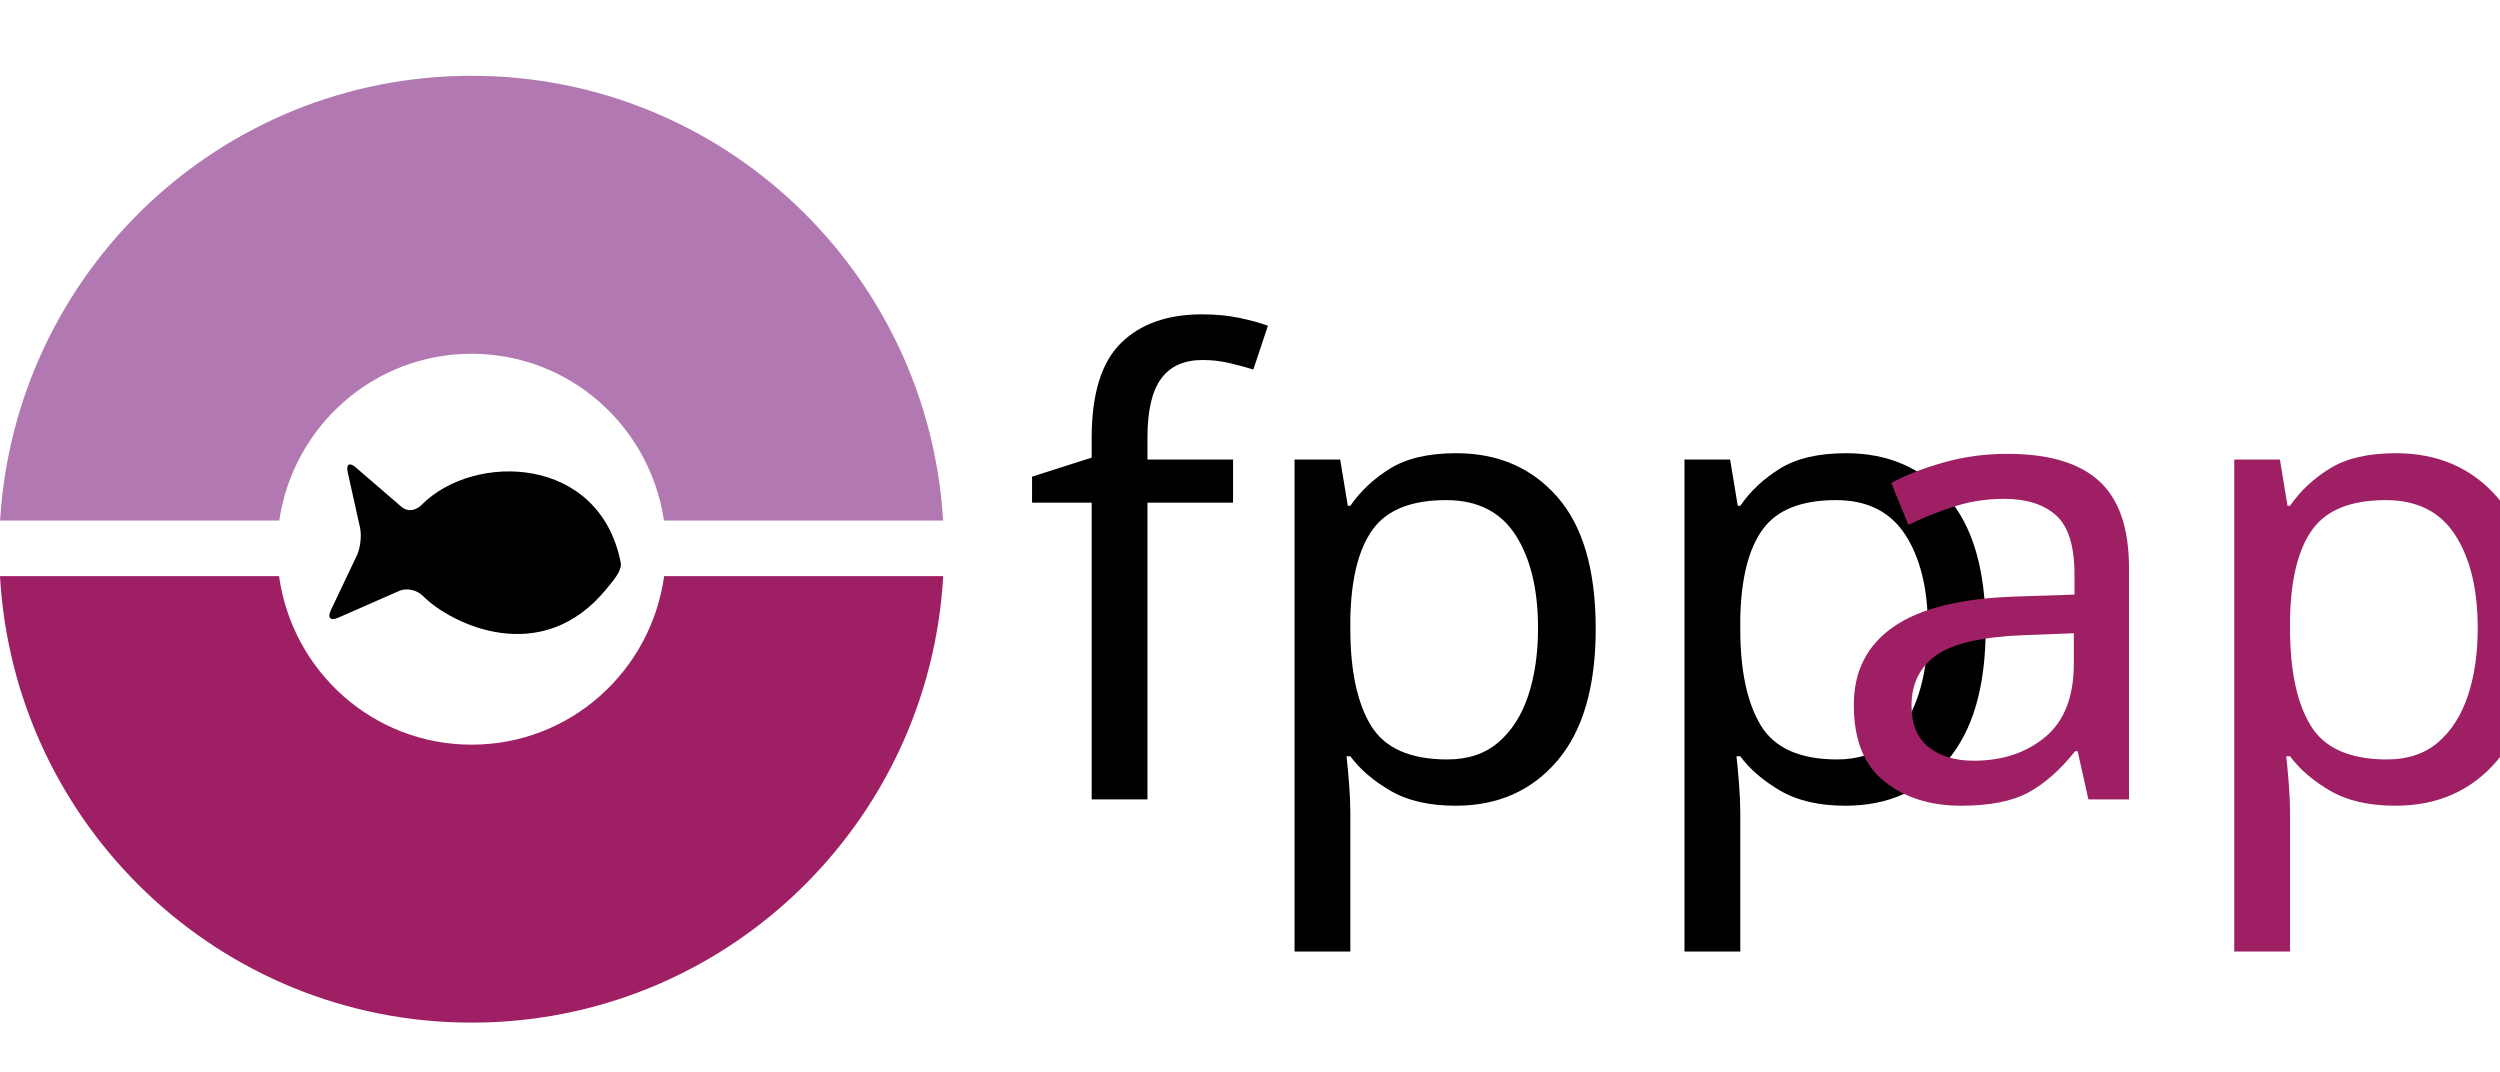
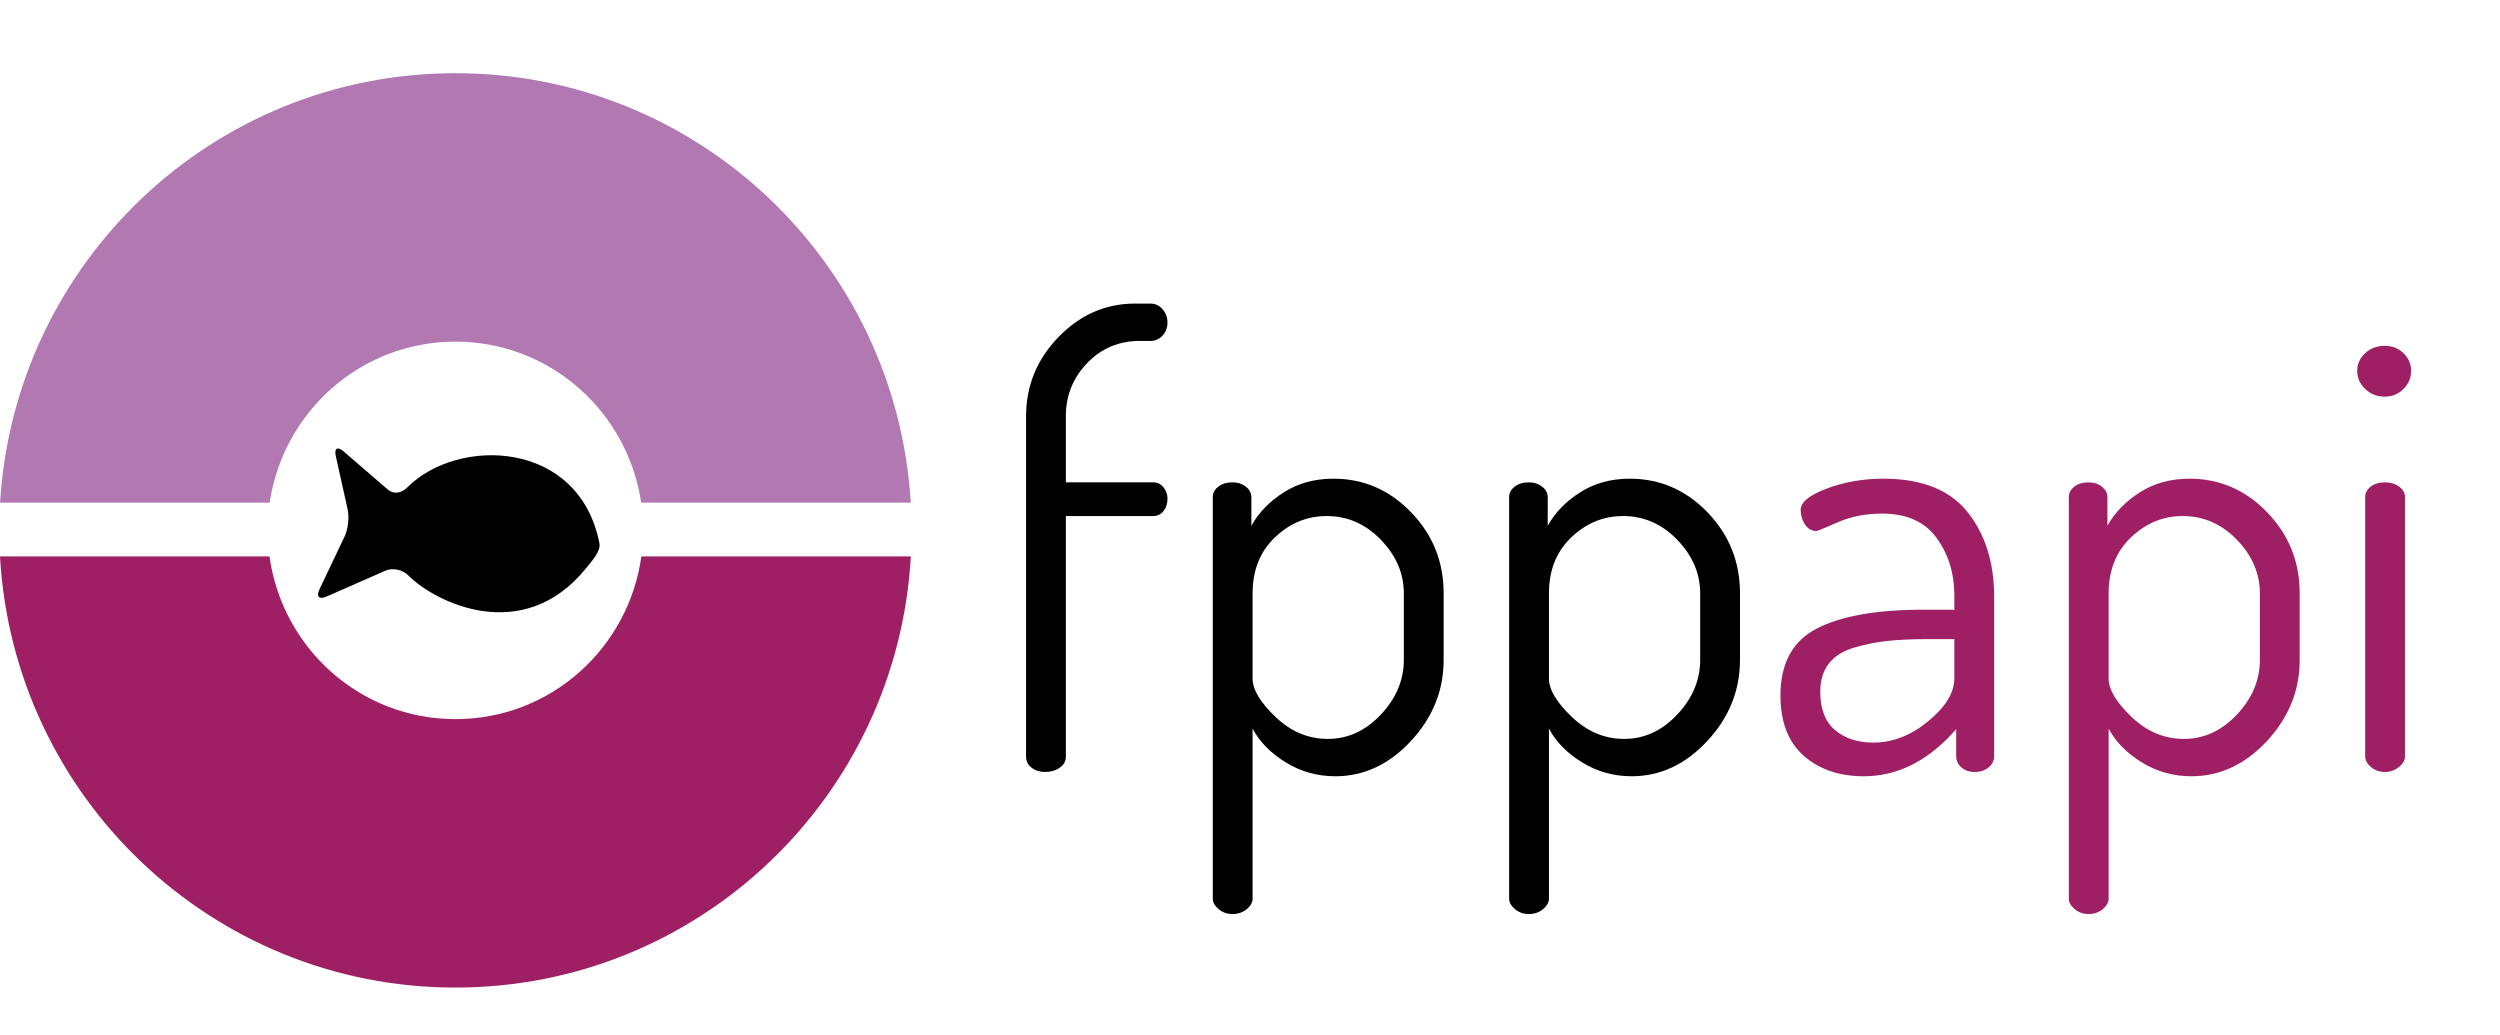
- <svg xmlns="http://www.w3.org/2000/svg" version="1.1" id="icon" x="0px" y="0px" width="2365.796px" height="1014.102px" viewBox="65.716 -7.732 2365.796 1014.102" enable-background="new 65.716 -7.732 2365.796 1014.102" xml:space="preserve">
+ <svg xmlns="http://www.w3.org/2000/svg" version="1.1" id="icon" x="0px" y="0px" width="2449.804px" height="1014.102px" viewBox="65.716 -7.732 2449.804 1014.102" enable-background="new 65.716 -7.732 2449.804 1014.102" xml:space="preserve">
  <g>
    <path fill="#B178B2" d="M512,327.045c92.767,0,168.84,68.649,182.046,157.829v-0.001h264.155   C944.119,250.148,750.037,63.998,512,63.998c-238.035,0-432.119,186.15-446.202,420.876h264.16   C343.162,395.694,419.235,327.045,512,327.045z" />
    <path fill="#9E1F63" d="M694.21,537.482C681.701,627.453,605.329,696.956,512,696.956s-169.703-69.503-182.209-159.474H65.716   C78.987,772.98,273.41,960.002,512,960.002c238.591,0,433.016-187.023,446.284-422.52H694.21z" />
  </g>
-   <text transform="matrix(1 0 0 1 1033.37 748.7422)" font-family="'Dosis-Regular'" font-size="600">fpp</text>
-   <text transform="matrix(1 0 0 1 1792.424 748.7422)" fill="#9E1F63" font-family="'Dosis-Regular'" font-size="600">api</text>
+   <g>
+     <path d="M1071.17,733.705V400.433c0-30.075,10.594-56.043,31.8-77.906c21.197-21.853,46.2-32.784,75-32.784h15   c4.801,0,8.794,1.866,12,5.587c3.197,3.722,4.801,8.062,4.801,13.022c0,4.969-1.604,9.206-4.801,12.722   c-3.206,3.516-7.199,5.269-12,5.269h-10.199c-20.4,0-37.5,7.106-51.301,21.3c-13.8,14.203-20.906,31.106-21.3,50.7v66.6h85.8   c3.994,0,7.294,1.631,9.9,4.894c2.597,3.263,3.9,6.928,3.9,10.997c0,4.894-1.304,8.962-3.9,12.225   c-2.606,3.263-5.906,4.885-9.9,4.885h-85.8v235.837c0,4.388-2.006,7.979-6,10.772c-4.003,2.794-8.803,4.19-14.399,4.19   c-5.203,0-9.601-1.396-13.2-4.209C1072.97,741.729,1071.17,738.12,1071.17,733.705z" />
+     <path d="M1254.165,872.943V479.342c0-3.994,1.8-7.397,5.4-10.2c3.6-2.793,8.193-4.2,13.8-4.2c5.193,0,9.6,1.425,13.2,4.256   c3.6,2.841,5.399,6.281,5.399,10.332v27.956c7.2-12.947,17.794-23.878,31.801-32.784c13.996-8.906,30.196-13.359,48.6-13.359   c29.597,0,54.994,11.006,76.2,33c21.196,22.003,31.8,48.403,31.8,79.2v65.4c0,30-10.706,56.503-32.1,79.5   c-21.403,23.006-46.106,34.5-74.101,34.5c-17.606,0-33.806-4.547-48.6-13.659c-14.804-9.104-25.604-20.129-32.4-33.085v166.698   c0,3.609-1.903,7.021-5.7,10.236c-3.806,3.197-8.503,4.811-14.1,4.811c-5.203,0-9.703-1.604-13.5-4.801   C1256.059,879.936,1254.165,876.543,1254.165,872.943z M1293.165,657.271c0,10.743,7.5,23.269,22.5,37.594   s32.101,21.478,51.3,21.478c19.594,0,36.9-7.949,51.9-23.868c15-15.909,22.5-33.815,22.5-53.71v-65.034   c0-19.49-7.5-36.993-22.5-52.509c-15-15.516-32.7-23.278-53.1-23.278c-19.2,0-36.104,6.965-50.7,20.888   c-14.606,13.931-21.9,32.23-21.9,54.899V657.271z" />
+     <path d="M1544.562,872.943V479.342c0-3.994,1.8-7.397,5.4-10.2c3.6-2.793,8.193-4.2,13.8-4.2c5.193,0,9.6,1.425,13.2,4.256   c3.6,2.841,5.399,6.281,5.399,10.332v27.956c7.2-12.947,17.794-23.878,31.801-32.784c13.996-8.906,30.196-13.359,48.6-13.359   c29.597,0,54.994,11.006,76.2,33c21.196,22.003,31.8,48.403,31.8,79.2v65.4c0,30-10.706,56.503-32.1,79.5   c-21.403,23.006-46.106,34.5-74.101,34.5c-17.606,0-33.806-4.547-48.6-13.659c-14.804-9.104-25.604-20.129-32.4-33.085v166.698   c0,3.609-1.903,7.021-5.7,10.236c-3.806,3.197-8.503,4.811-14.1,4.811c-5.203,0-9.703-1.604-13.5-4.801   C1546.455,879.936,1544.562,876.543,1544.562,872.943z M1583.562,657.271c0,10.743,7.5,23.269,22.5,37.594   s32.101,21.478,51.3,21.478c19.594,0,36.9-7.949,51.9-23.868c15-15.909,22.5-33.815,22.5-53.71v-65.034   c0-19.49-7.5-36.993-22.5-52.509c-15-15.516-32.7-23.278-53.1-23.278c-19.2,0-36.104,6.965-50.7,20.888   c-14.606,13.931-21.9,32.23-21.9,54.899V657.271z" />
+   </g>
+   <g>
+     <path fill="#9E1F63" d="M1810.424,673.742c0-31.472,11.896-53.344,35.7-65.606c23.794-12.263,58.5-18.394,104.1-18.394h30.601   v-14.128c0-21.581-5.804-40.322-17.4-56.222c-11.606-15.9-29.4-23.851-53.4-23.851c-16.003,0-30.506,2.85-43.5,8.541   c-13.003,5.69-19.902,8.531-20.699,8.531c-4.801,0-8.606-2.166-11.4-6.497c-2.803-4.331-4.2-9.056-4.2-14.175   c0-7.594,8.597-14.597,25.8-21c17.194-6.394,35.598-9.6,55.2-9.6c37.594,0,65.101,10.903,82.5,32.7   c17.4,21.807,26.101,49.5,26.101,83.101v156c0,4.406-1.801,8.1-5.4,11.1s-8.203,4.5-13.8,4.5c-5.203,0-9.507-1.5-12.9-4.5   c-3.403-3-5.1-6.693-5.1-11.1v-26.4c-26.804,30.807-57,46.2-90.601,46.2c-24,0-43.603-6.694-58.8-20.101   C1818.018,719.445,1810.424,699.748,1810.424,673.742z M1849.424,670.143c0,16.8,4.8,29.306,14.4,37.5   c9.6,8.203,22.199,12.3,37.8,12.3c18.797,0,36.693-6.994,53.7-21c16.996-13.997,25.5-27.994,25.5-42v-38.4h-25.2   c-16.003,0-29.503,0.601-40.5,1.8c-11.007,1.2-21.9,3.403-32.7,6.601c-10.8,3.206-19.003,8.399-24.6,15.6   C1852.218,649.742,1849.424,658.948,1849.424,670.143z" />
+     <path fill="#9E1F63" d="M2093.017,872.943V479.342c0-3.994,1.8-7.397,5.4-10.2c3.6-2.793,8.193-4.2,13.8-4.2   c5.193,0,9.6,1.425,13.2,4.256c3.6,2.841,5.399,6.281,5.399,10.332v27.956c7.2-12.947,17.794-23.878,31.801-32.784   c13.996-8.906,30.196-13.359,48.6-13.359c29.597,0,54.994,11.006,76.2,33c21.196,22.003,31.8,48.403,31.8,79.2v65.4   c0,30-10.706,56.503-32.1,79.5c-21.403,23.006-46.106,34.5-74.101,34.5c-17.606,0-33.806-4.547-48.6-13.659   c-14.804-9.104-25.604-20.129-32.4-33.085v166.698c0,3.609-1.903,7.021-5.7,10.236c-3.806,3.197-8.503,4.811-14.1,4.811   c-5.203,0-9.703-1.604-13.5-4.801C2094.91,879.936,2093.017,876.543,2093.017,872.943z M2132.017,657.271   c0,10.743,7.5,23.269,22.5,37.594s32.101,21.478,51.3,21.478c19.594,0,36.9-7.949,51.9-23.868c15-15.909,22.5-33.815,22.5-53.71   v-65.034c0-19.49-7.5-36.993-22.5-52.509c-15-15.516-32.7-23.278-53.1-23.278c-19.2,0-36.104,6.965-50.7,20.888   c-14.606,13.931-21.9,32.23-21.9,54.899V657.271z" />
+     <path fill="#9E1F63" d="M2383.413,373.442c-5.203-4.997-7.8-10.894-7.8-17.7c0-6.797,2.597-12.6,7.8-17.4   c5.194-4.8,11.597-7.2,19.2-7.2c7.2,0,13.294,2.4,18.3,7.2c4.997,4.8,7.5,10.603,7.5,17.4c0,6.806-2.503,12.703-7.5,17.7   c-5.006,5.006-11.1,7.5-18.3,7.5C2395.01,380.942,2388.607,378.448,2383.413,373.442z M2383.413,733.143v-253.8   c0-3.994,1.8-7.397,5.4-10.2c3.6-2.793,8.193-4.2,13.8-4.2c5.597,0,10.294,1.406,14.1,4.2c3.797,2.803,5.7,6.207,5.7,10.2v253.8   c0,4.003-2.006,7.603-6,10.8c-4.003,3.206-8.606,4.8-13.8,4.8c-5.203,0-9.703-1.594-13.5-4.8   C2385.307,740.745,2383.413,737.146,2383.413,733.143z" />
+   </g>
  <path d="M406.41,491.525c1.68,7.568,0.348,19.38-2.982,26.383l-24.708,51.967c-3.325,7.003-0.271,10.149,6.825,7.032l57.957-25.469  c7.096-3.124,16.88-0.819,22.333,4.692c26.311,26.582,112.542,69.213,174.21-7.091c4.869-6.03,14.564-16.568,13.091-24.178  c-19.751-101.885-138.723-104.838-188.38-54.897c-5.464,5.499-13.167,7.072-19.038,2.01l-43.386-37.434  c-5.871-5.063-9.266-3.035-7.586,4.533L406.41,491.525z" />
</svg>
